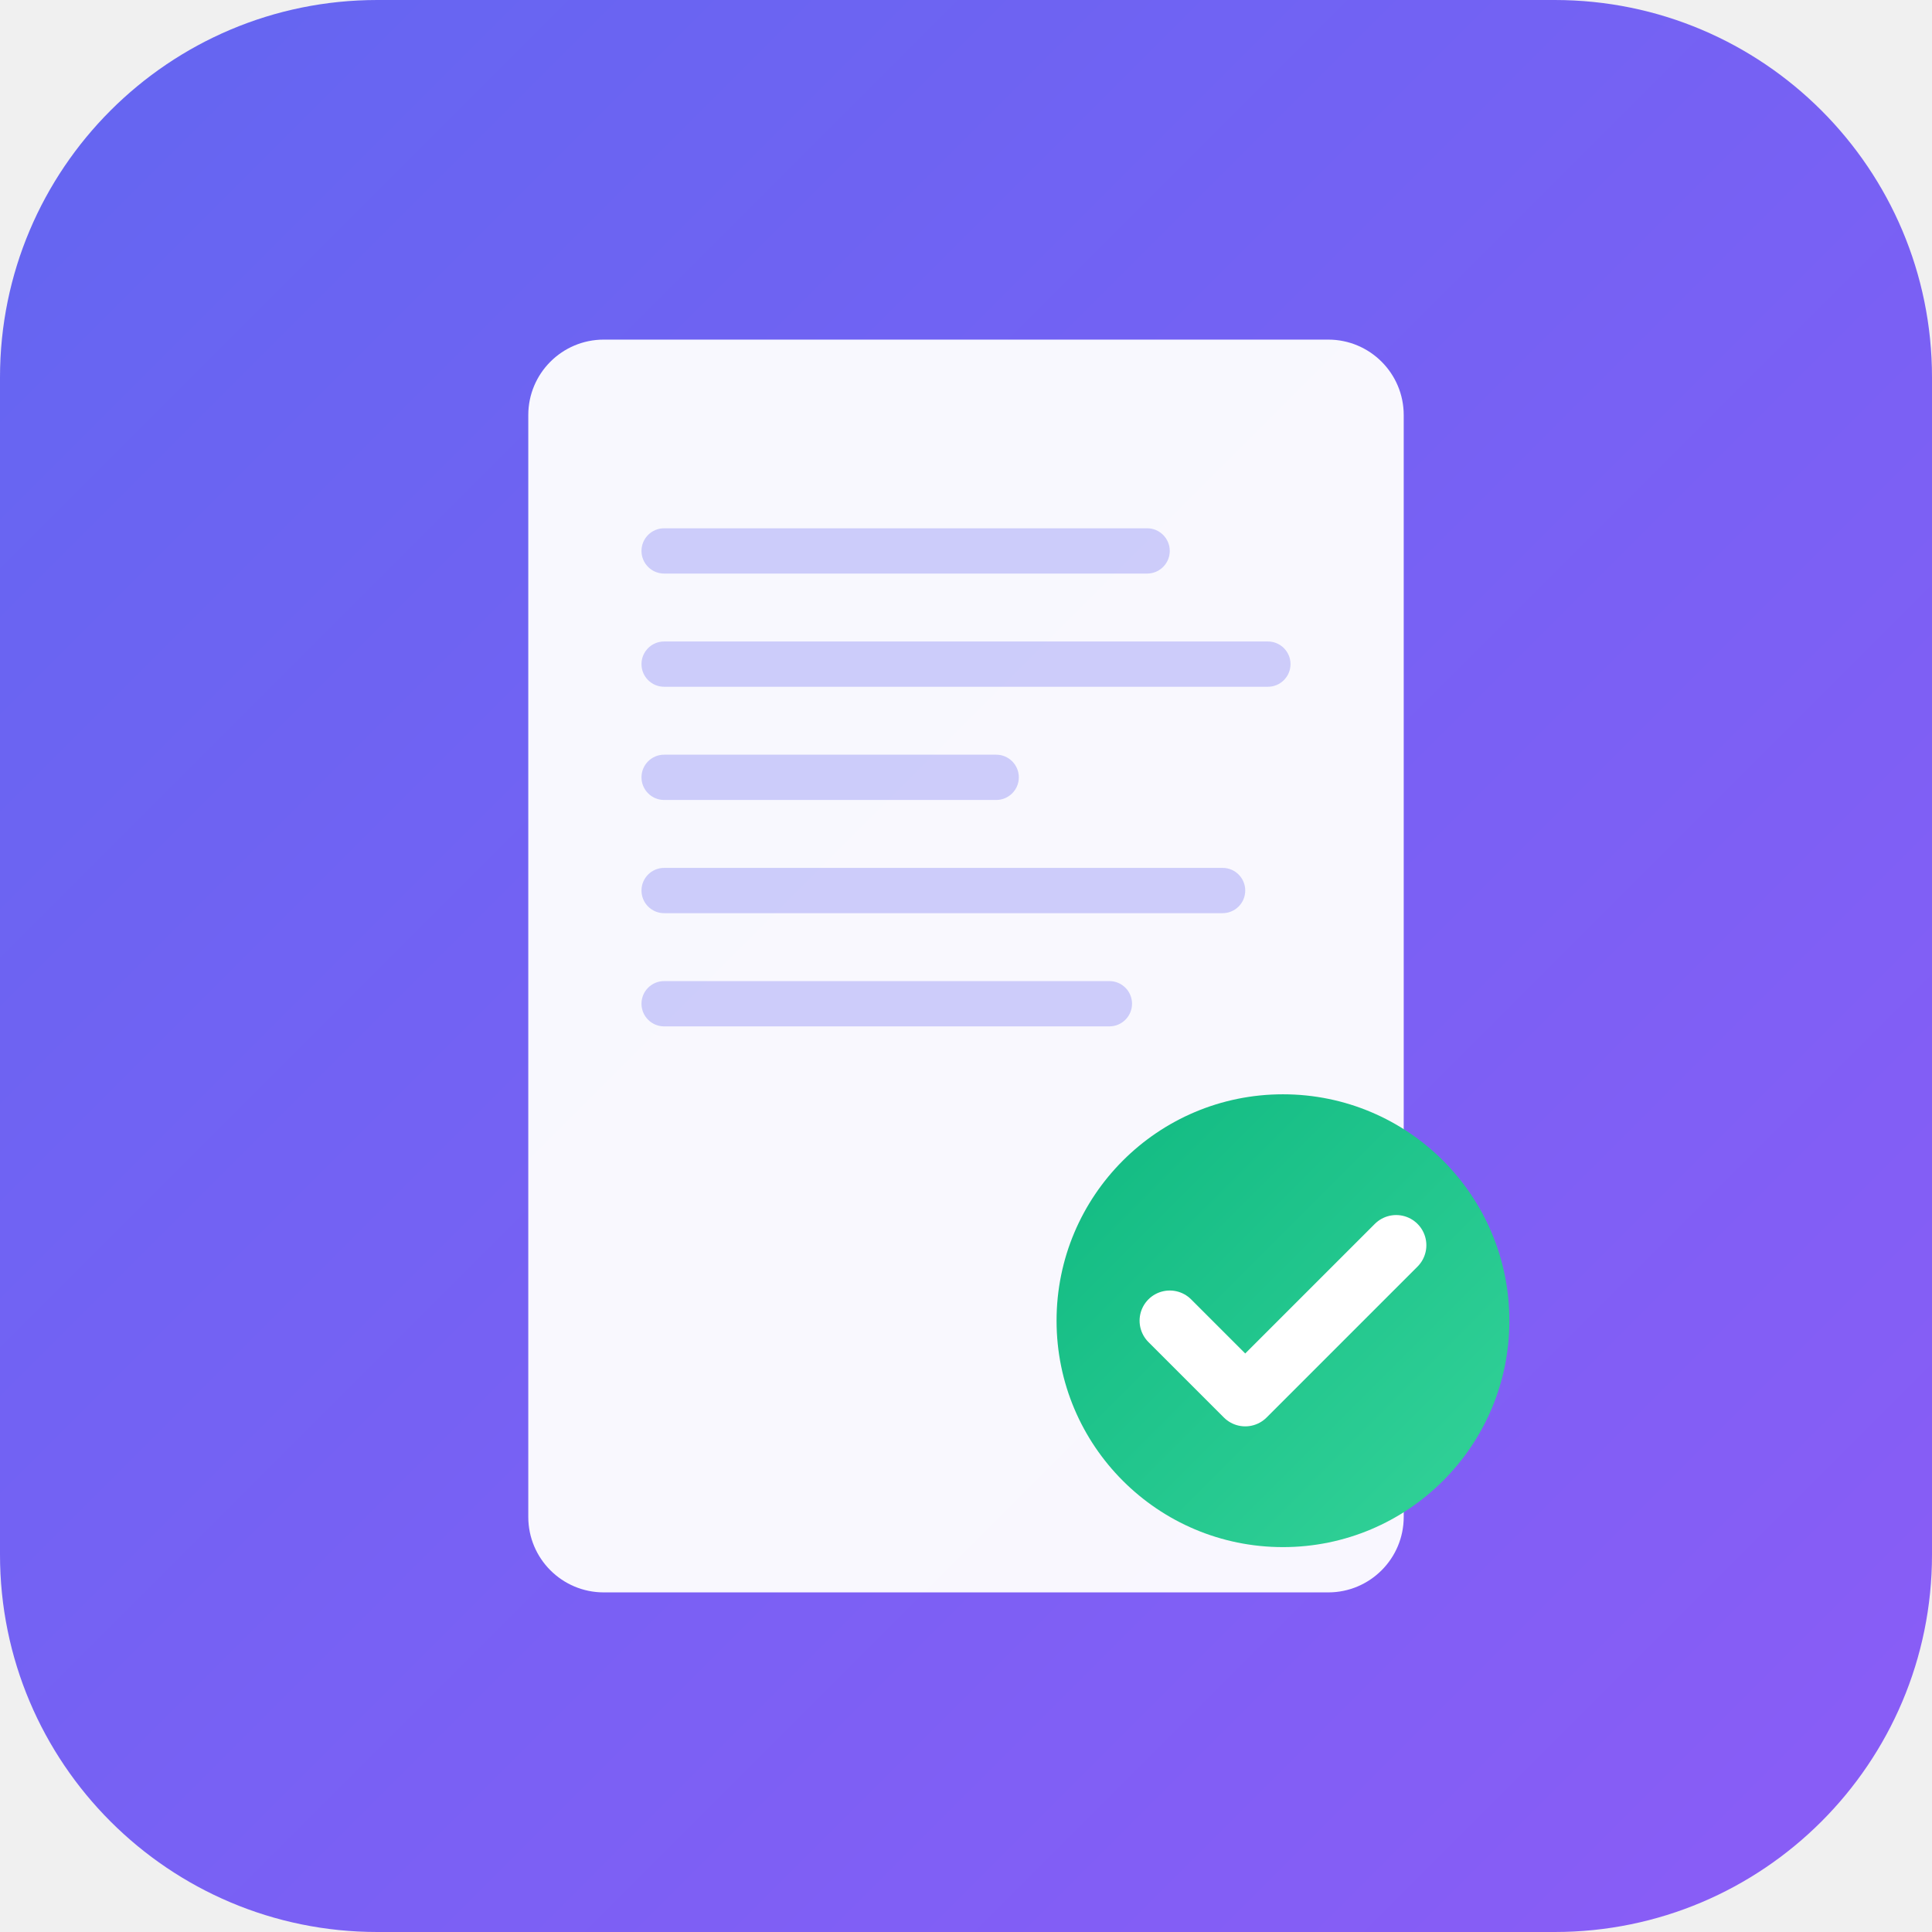
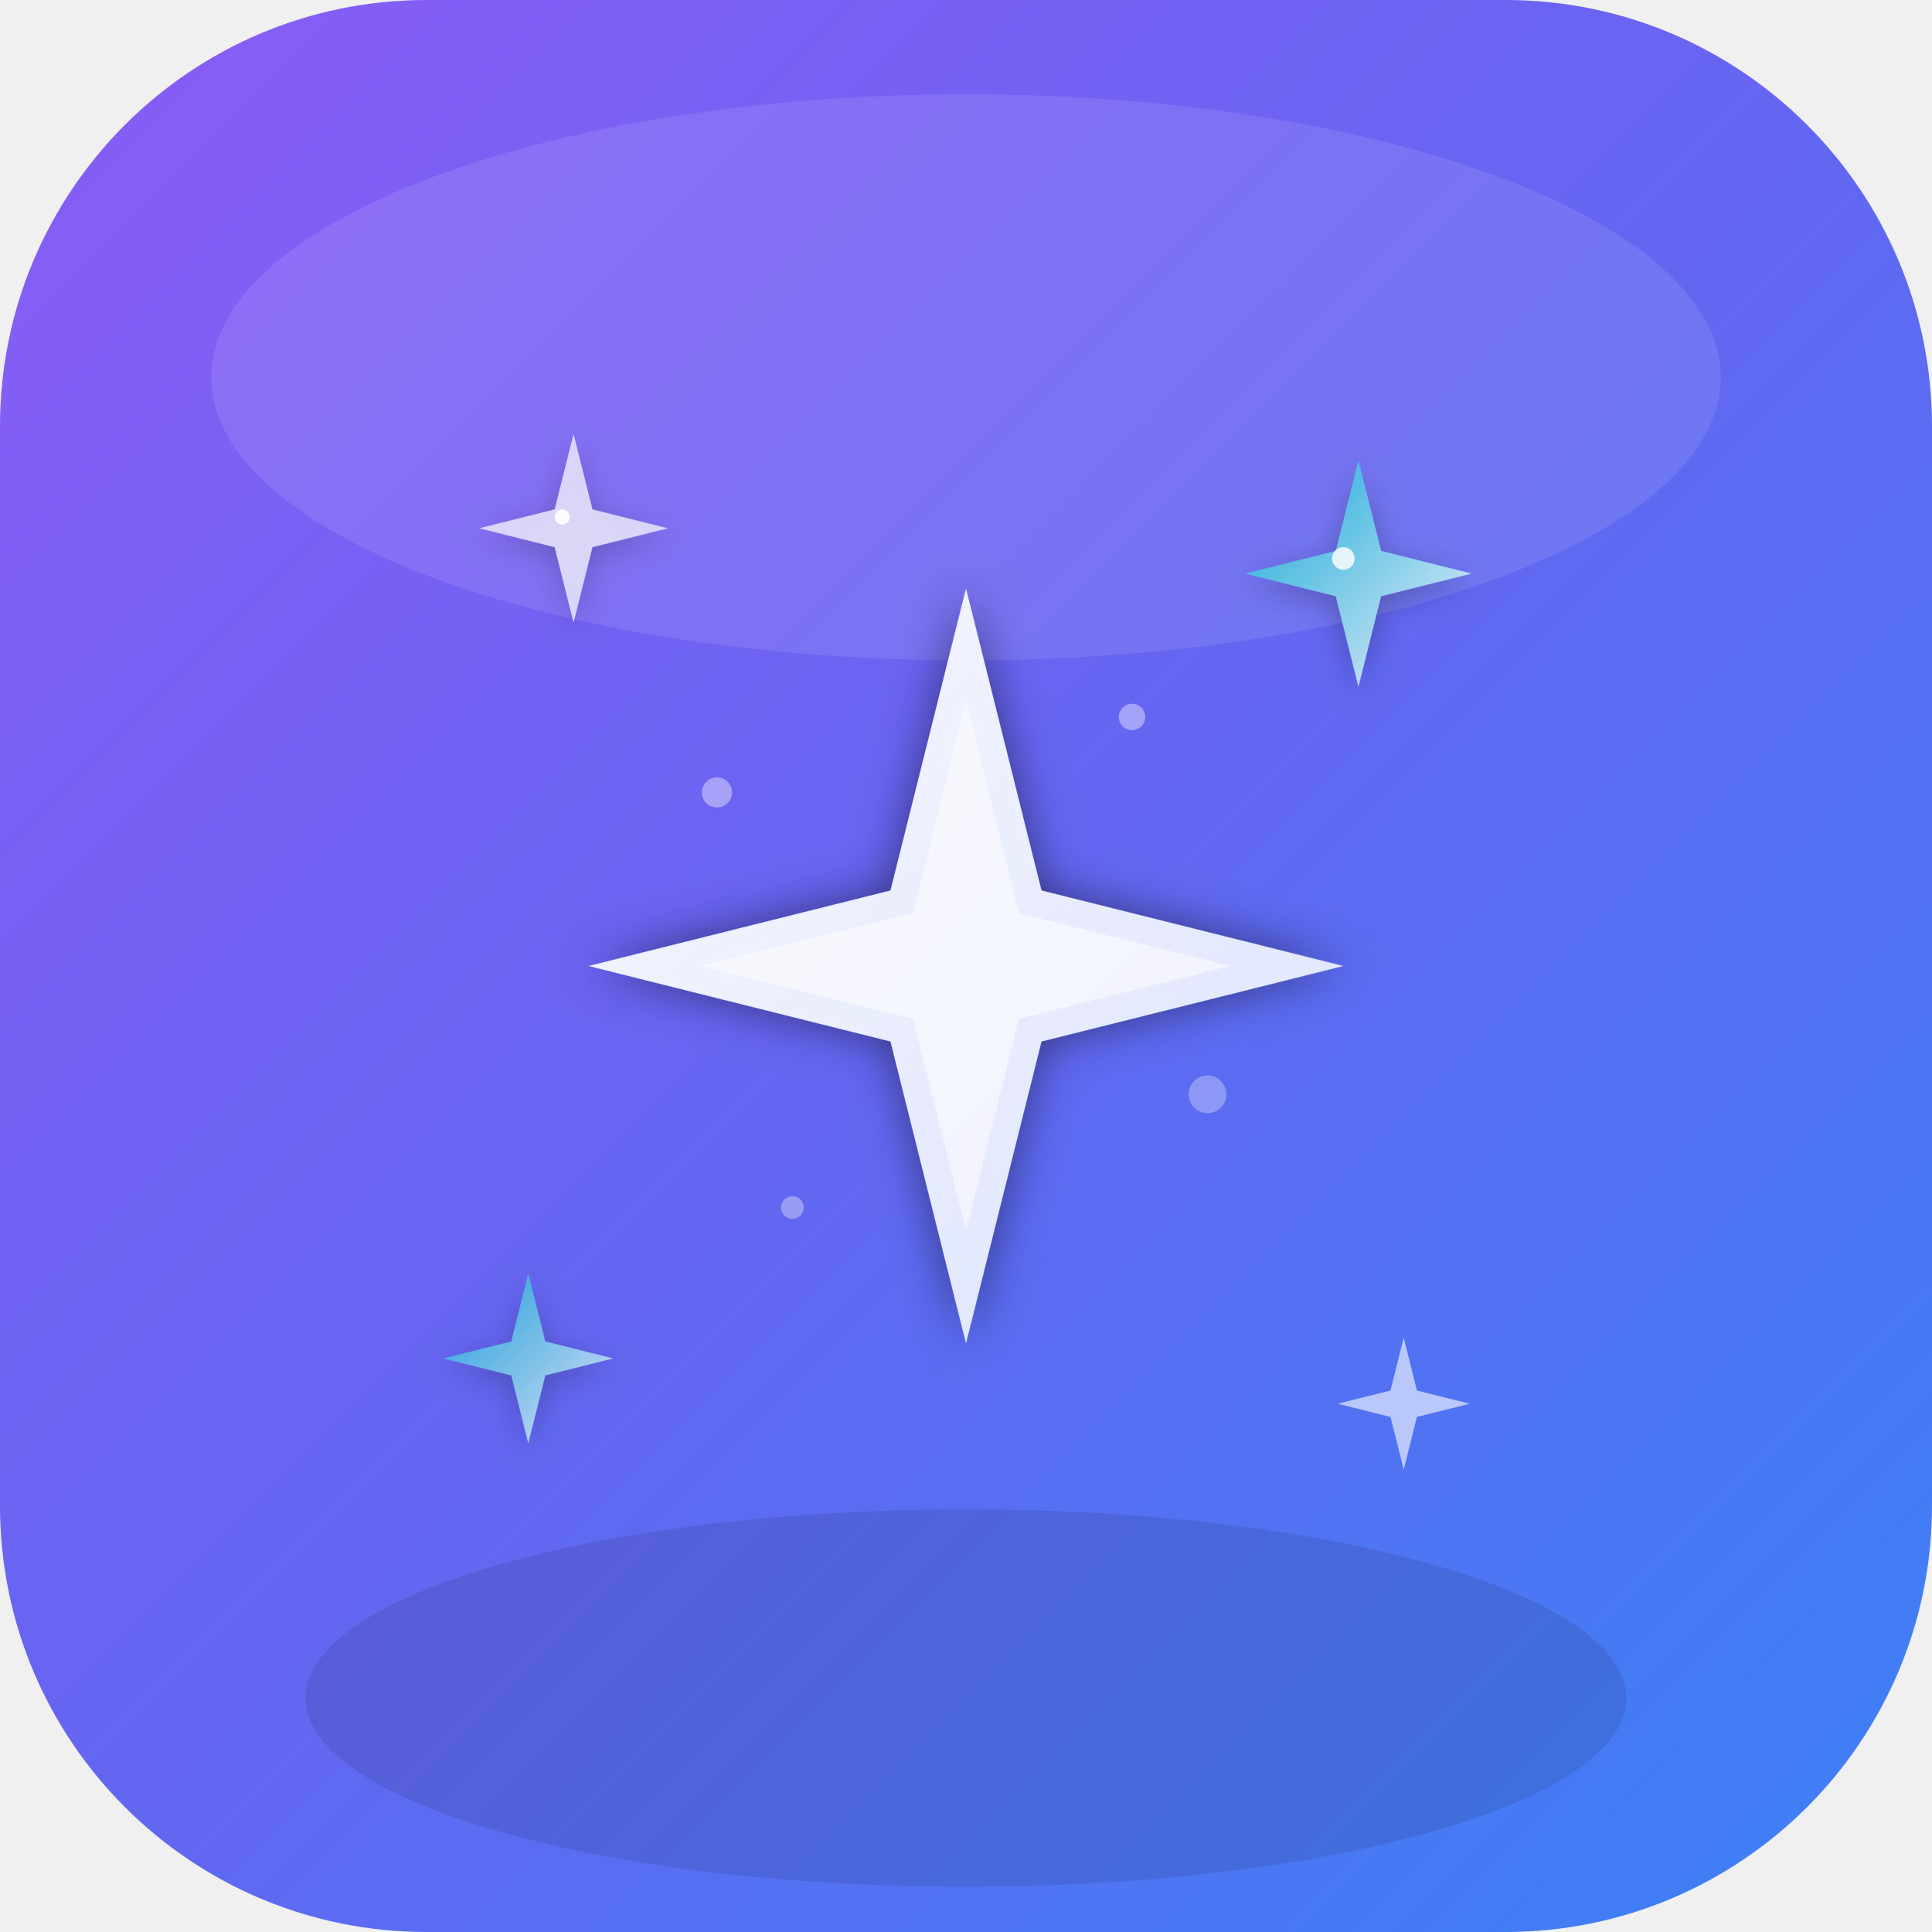
- <svg xmlns="http://www.w3.org/2000/svg" viewBox="0 0 1024 1024">
+ <svg xmlns="http://www.w3.org/2000/svg" width="1024" height="1024" viewBox="0 0 1024 1024">
  <defs>
-     <linearGradient id="bg" x1="0%" y1="0%" x2="100%" y2="100%">
-       <stop offset="0%" style="stop-color:#6366f1" />
-       <stop offset="100%" style="stop-color:#8b5cf6" />
+     <linearGradient id="bgGradient" x1="0%" y1="0%" x2="100%" y2="100%">
+       <stop offset="0%" style="stop-color:#8B5CF6;stop-opacity:1" />
+       <stop offset="50%" style="stop-color:#6366F1;stop-opacity:1" />
+       <stop offset="100%" style="stop-color:#3B82F6;stop-opacity:1" />
    </linearGradient>
-     <linearGradient id="check" x1="0%" y1="0%" x2="100%" y2="100%">
-       <stop offset="0%" style="stop-color:#10b981" />
-       <stop offset="100%" style="stop-color:#34d399" />
+     <linearGradient id="sparkleGradient" x1="0%" y1="0%" x2="100%" y2="100%">
+       <stop offset="0%" style="stop-color:#FFFFFF;stop-opacity:1" />
+       <stop offset="100%" style="stop-color:#E0E7FF;stop-opacity:1" />
    </linearGradient>
+     <linearGradient id="accentGradient" x1="0%" y1="0%" x2="100%" y2="100%">
+       <stop offset="0%" style="stop-color:#06B6D4;stop-opacity:0.9" />
+       <stop offset="100%" style="stop-color:#FFFFFF;stop-opacity:1" />
+     </linearGradient>
+     <filter id="shadow" x="-50%" y="-50%" width="200%" height="200%">
+       <feGaussianBlur in="SourceAlpha" stdDeviation="8" />
+       <feOffset dx="0" dy="4" result="offsetblur" />
+       <feComponentTransfer>
+         <feFuncA type="linear" slope="0.3" />
+       </feComponentTransfer>
+       <feMerge>
+         <feMergeNode />
+         <feMergeNode in="SourceGraphic" />
+       </feMerge>
+     </filter>
+     <filter id="glow" x="-50%" y="-50%" width="200%" height="200%">
+       <feGaussianBlur in="SourceAlpha" stdDeviation="12" />
+       <feOffset dx="0" dy="0" result="offsetblur" />
+       <feComponentTransfer>
+         <feFuncA type="linear" slope="0.5" />
+       </feComponentTransfer>
+       <feMerge>
+         <feMergeNode />
+         <feMergeNode in="SourceGraphic" />
+       </feMerge>
+     </filter>
  </defs>
-   <rect width="1024" height="1024" rx="200" fill="url(#bg)" />
-   <rect x="280" y="180" width="464" height="664" rx="40" fill="white" opacity="0.95" />
-   <rect x="340" y="280" width="280" height="24" rx="12" fill="#6366f1" opacity="0.3" />
-   <rect x="340" y="340" width="344" height="24" rx="12" fill="#6366f1" opacity="0.3" />
-   <rect x="340" y="400" width="200" height="24" rx="12" fill="#6366f1" opacity="0.3" />
-   <rect x="340" y="460" width="320" height="24" rx="12" fill="#6366f1" opacity="0.3" />
-   <rect x="340" y="520" width="260" height="24" rx="12" fill="#6366f1" opacity="0.3" />
-   <circle cx="680" cy="700" r="120" fill="url(#check)" />
-   <path d="M620 700 L660 740 L740 660" stroke="white" stroke-width="32" stroke-linecap="round" stroke-linejoin="round" fill="none" />
+   <rect width="1024" height="1024" rx="226" ry="226" fill="url(#bgGradient)" />
+   <ellipse cx="512" cy="200" rx="400" ry="150" fill="white" opacity="0.1" />
+   <g transform="translate(512, 512)" filter="url(#glow)">
+     <path d="M 0,-200 L 40,-40 L 200,0 L 40,40 L 0,200 L -40,40 L -200,0 L -40,-40 Z" fill="url(#sparkleGradient)" opacity="0.95" />
+     <path d="M 0,-140 L 28,-28 L 140,0 L 28,28 L 0,140 L -28,28 L -140,0 L -28,-28 Z" fill="white" opacity="0.5" />
+   </g>
+   <g transform="translate(720, 304)" filter="url(#shadow)">
+     <path d="M 0,-60 L 12,-12 L 60,0 L 12,12 L 0,60 L -12,12 L -60,0 L -12,-12 Z" fill="url(#accentGradient)" opacity="0.9" />
+     <circle cx="-8" cy="-8" r="6" fill="white" opacity="0.8" />
+   </g>
+   <g transform="translate(304, 280)" filter="url(#shadow)">
+     <path d="M 0,-50 L 10,-10 L 50,0 L 10,10 L 0,50 L -10,10 L -50,0 L -10,-10 Z" fill="white" opacity="0.7" />
+     <circle cx="-6" cy="-6" r="4" fill="white" opacity="0.9" />
+   </g>
+   <g transform="translate(280, 720)" filter="url(#shadow)">
+     <path d="M 0,-45 L 9,-9 L 45,0 L 9,9 L 0,45 L -9,9 L -45,0 L -9,-9 Z" fill="url(#accentGradient)" opacity="0.8" />
+   </g>
+   <g transform="translate(744, 744)">
+     <path d="M 0,-35 L 7,-7 L 35,0 L 7,7 L 0,35 L -7,7 L -35,0 L -7,-7 Z" fill="white" opacity="0.6" />
+   </g>
+   <circle cx="380" cy="420" r="8" fill="white" opacity="0.4" />
+   <circle cx="640" cy="580" r="10" fill="white" opacity="0.3" />
+   <circle cx="420" cy="640" r="6" fill="white" opacity="0.35" />
+   <circle cx="600" cy="380" r="7" fill="white" opacity="0.4" />
+   <ellipse cx="512" cy="900" rx="350" ry="100" fill="black" opacity="0.1" />
</svg>
